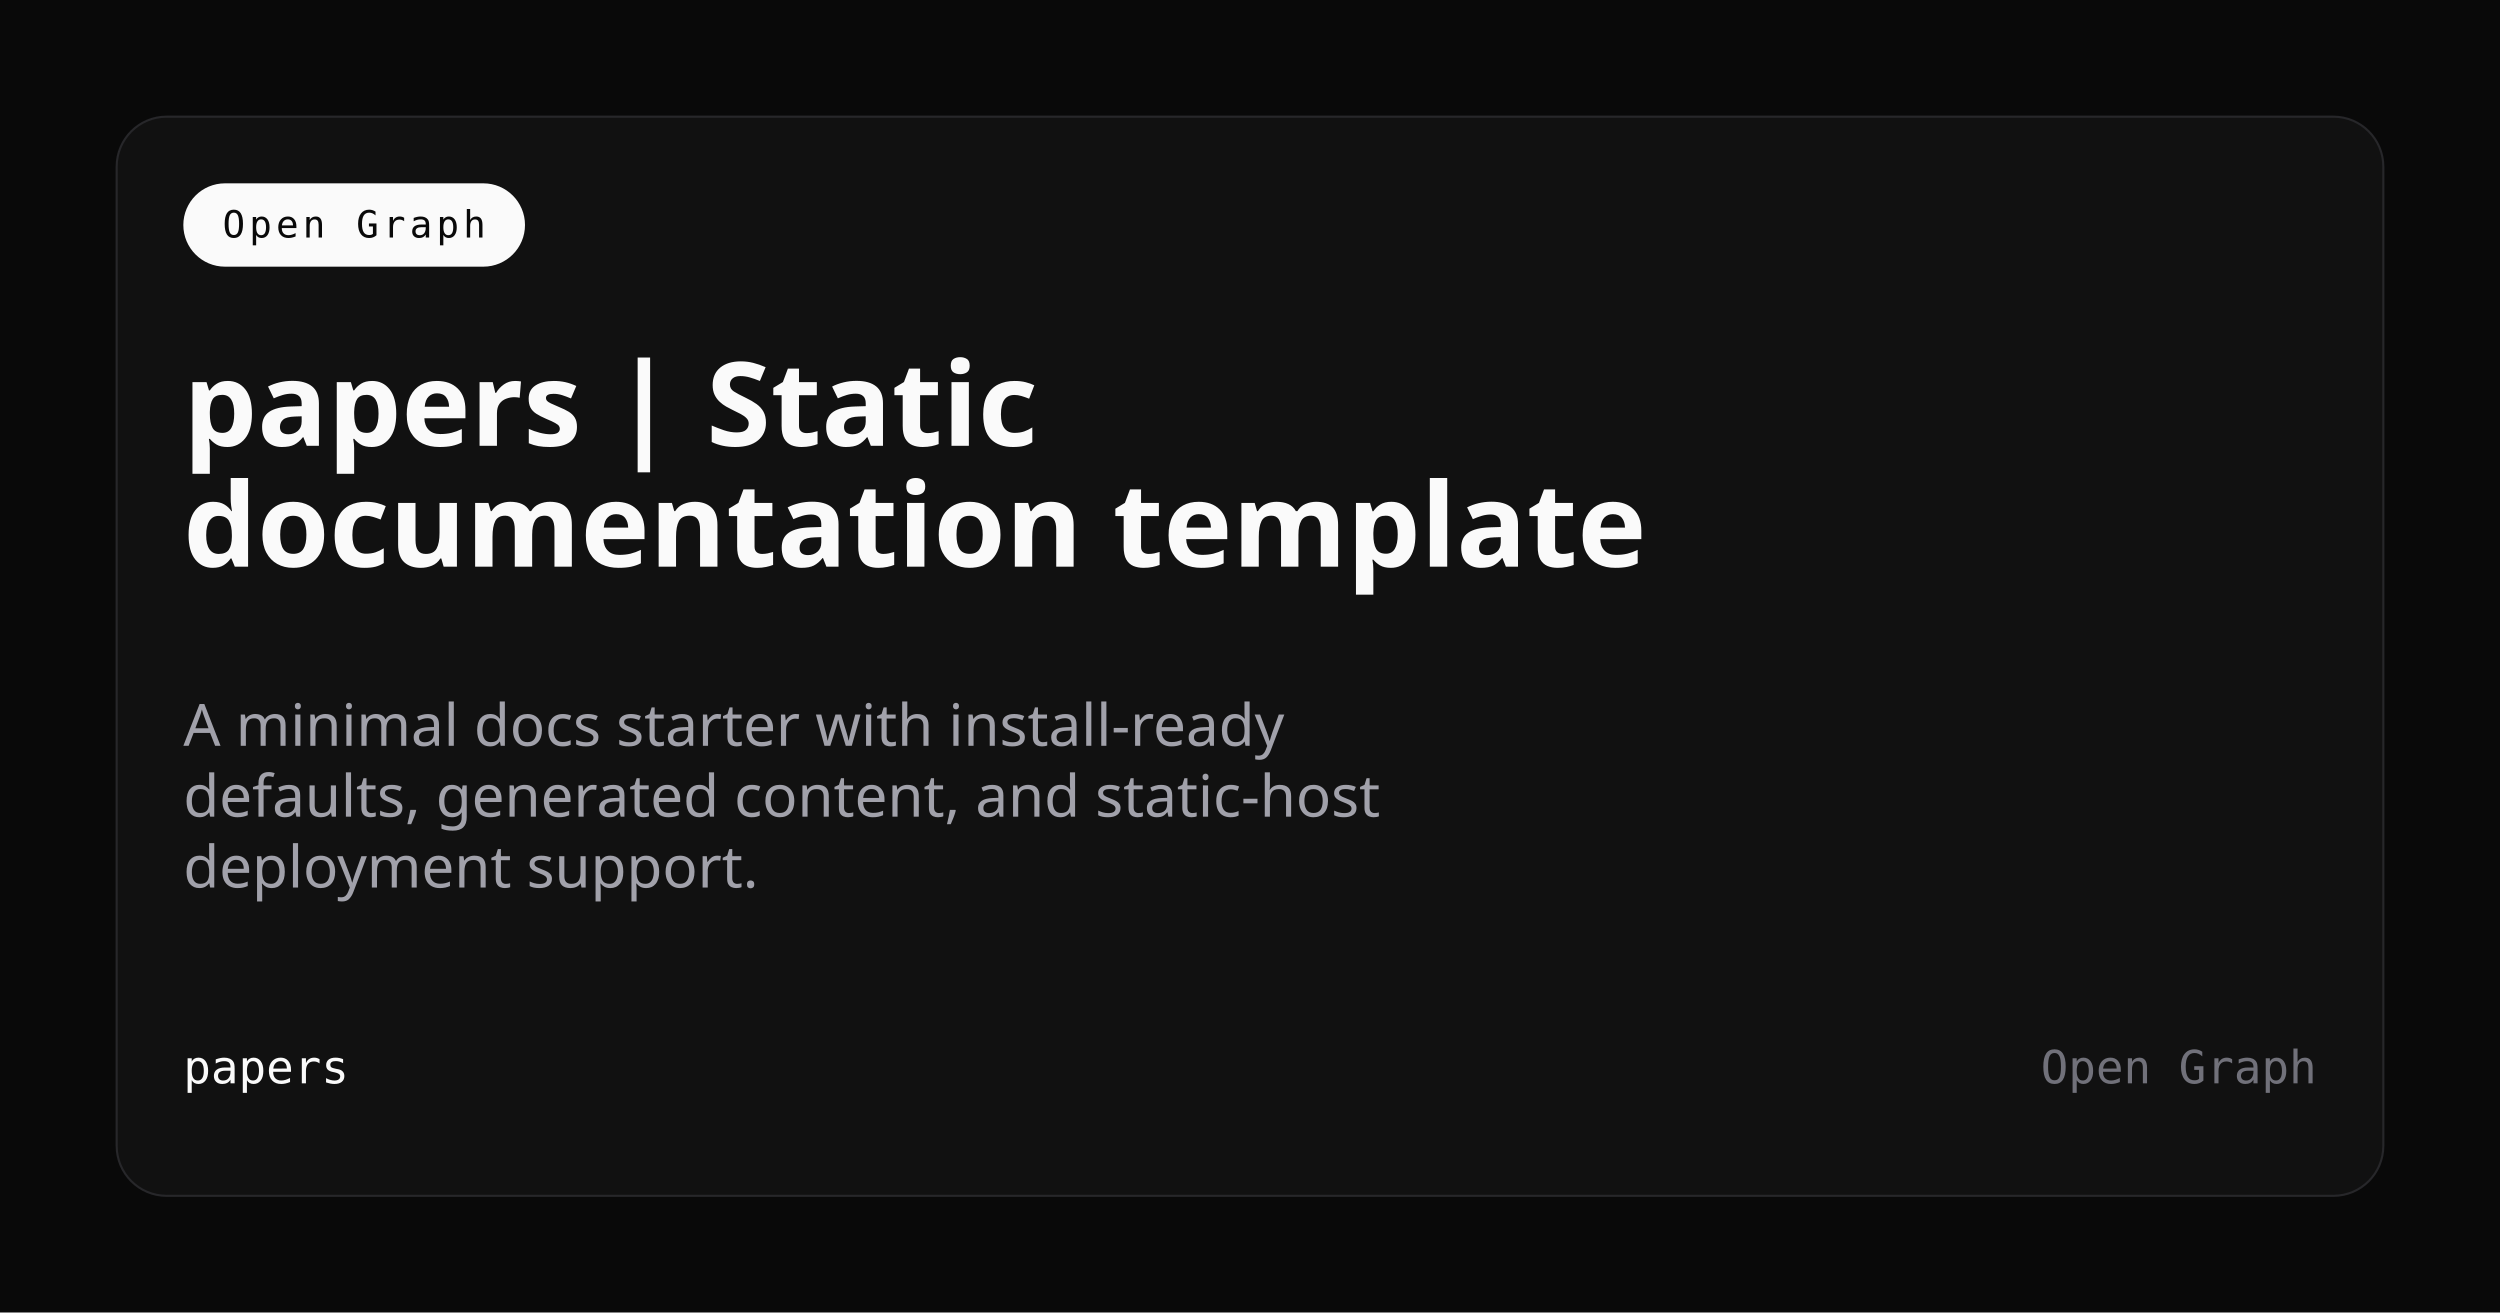
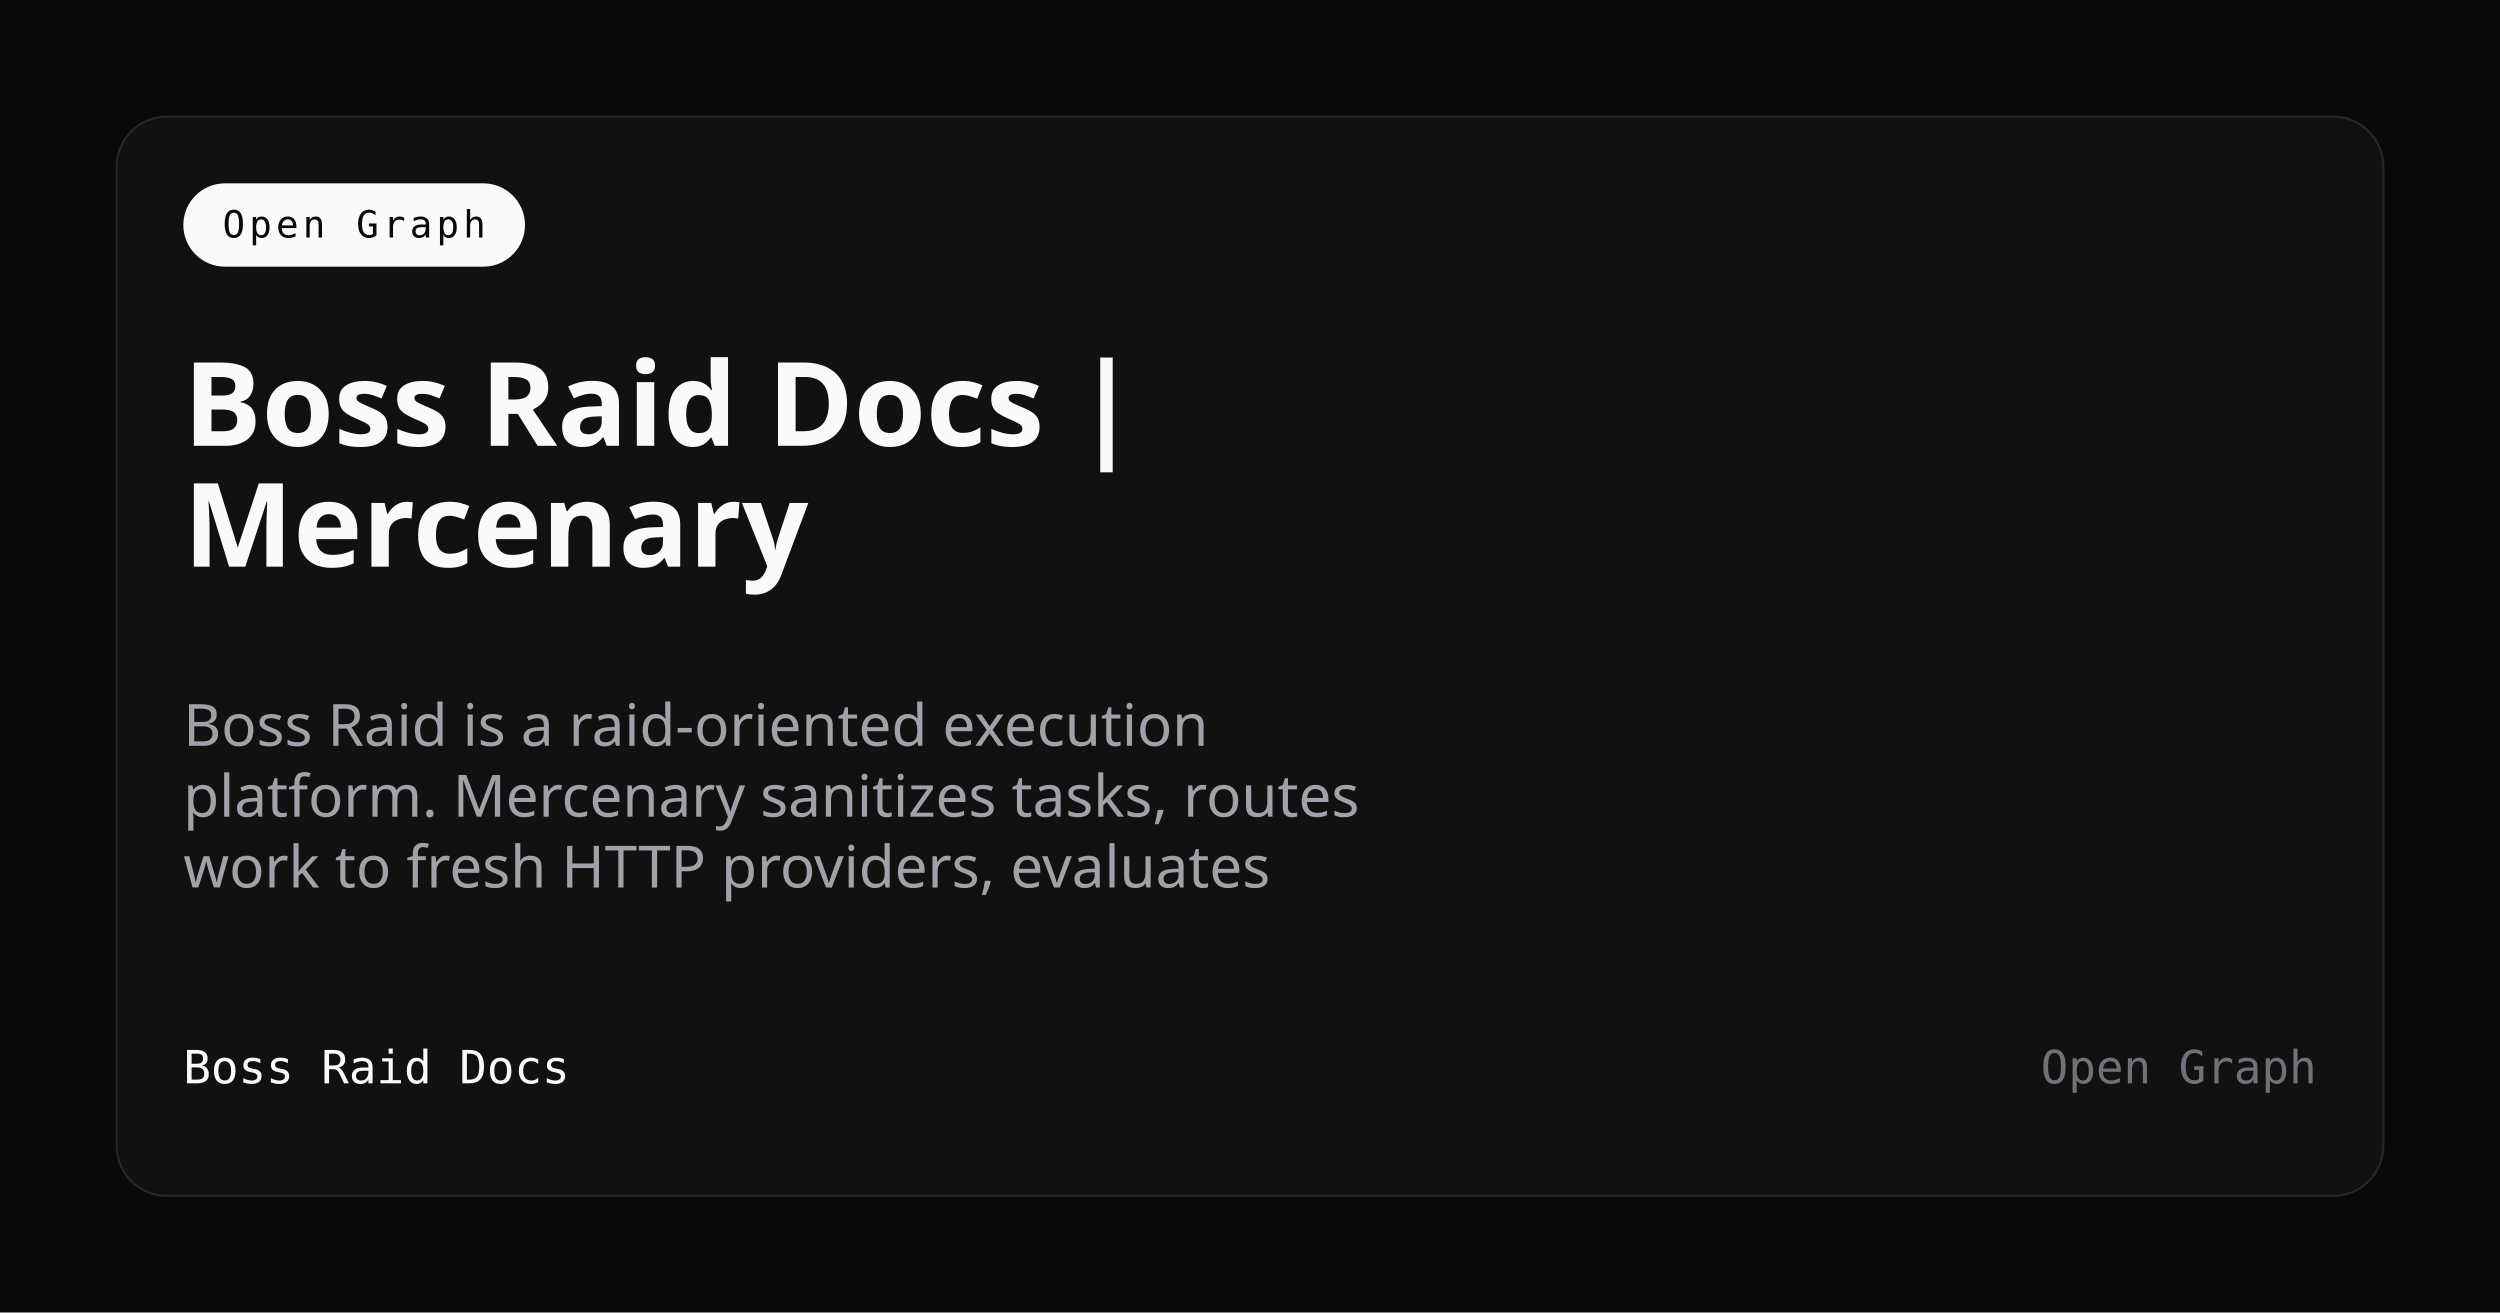
<svg xmlns="http://www.w3.org/2000/svg" width="1200" height="630" viewBox="0 0 1200 630" role="img" aria-labelledby="title desc">
  <rect width="1200" height="630" fill="#090909" />
  <rect x="56" y="56" width="1088" height="518" rx="24" fill="#111111" stroke="#27272A" />
  <rect x="88" y="88" width="164" height="40" rx="20" fill="#FAFAFA" />
  <text x="170" y="114" text-anchor="middle" font-family="MapleMono, monospace" font-size="18" letter-spacing="2" fill="#090909">Open Graph</text>
  <text x="88" y="214" font-family="Hubot Sans, Mona Sans, sans-serif" font-size="56" font-weight="800" fill="#FAFAFA">
-     <tspan x="88" dy="0">papers | Static</tspan>
-     <tspan x="88" dy="58">documentation template</tspan>
+     <tspan x="88" dy="0">Boss Raid Docs |</tspan>
+     <tspan x="88" dy="58">Mercenary</tspan>
  </text>
  <text x="88" y="358" font-family="Mona Sans, sans-serif" font-size="28" fill="#A1A1AA">
-     <tspan x="88" dy="0">A minimal docs starter with install-ready</tspan>
-     <tspan x="88" dy="34">defaults, generated content, and static-host</tspan>
-     <tspan x="88" dy="34">deployment support.</tspan>
+     <tspan x="88" dy="0">Boss Raid is a raid-oriented execution</tspan>
+     <tspan x="88" dy="34">platform. Mercenary sanitizes tasks, routes</tspan>
+     <tspan x="88" dy="34">work to fresh HTTP providers, evaluates</tspan>
  </text>
-   <text x="88" y="520" font-family="MapleMono, monospace" font-size="22" fill="#FAFAFA">papers</text>
+   <text x="88" y="520" font-family="MapleMono, monospace" font-size="22" fill="#FAFAFA">Boss Raid Docs</text>
  <text x="1112" y="520" text-anchor="end" font-family="MapleMono, monospace" font-size="22" fill="#71717A">Open Graph</text>
</svg>
